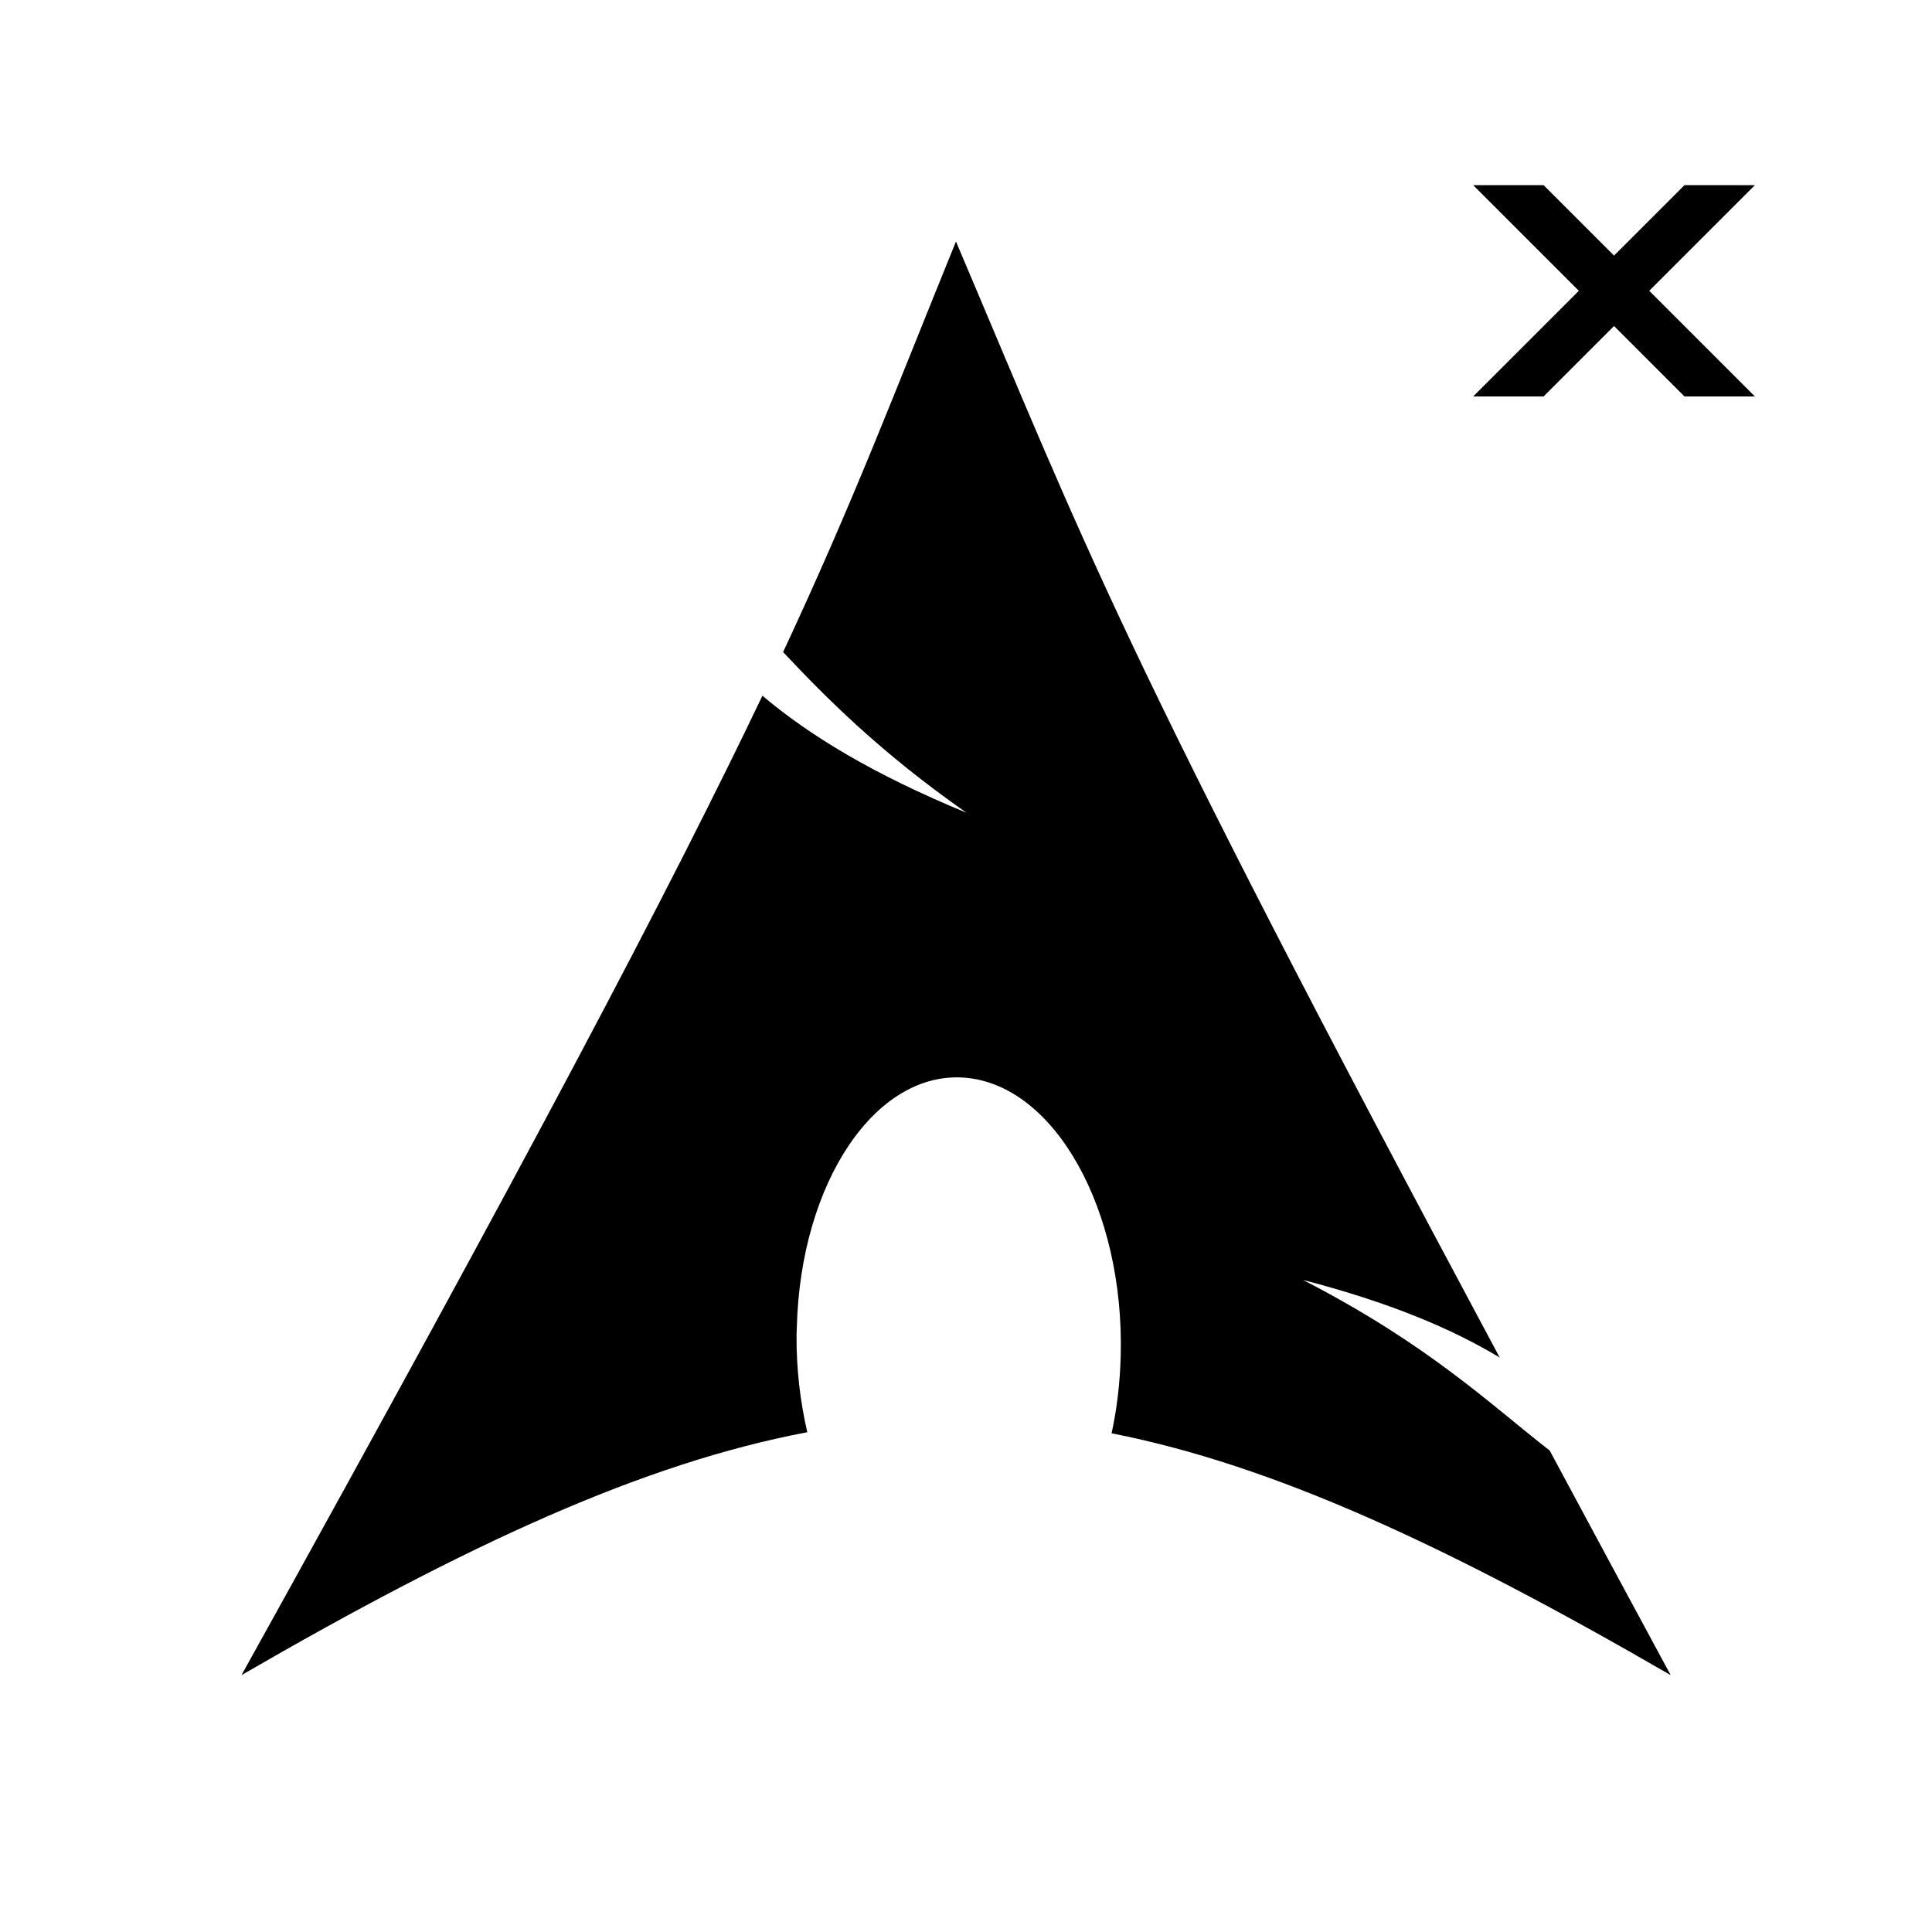
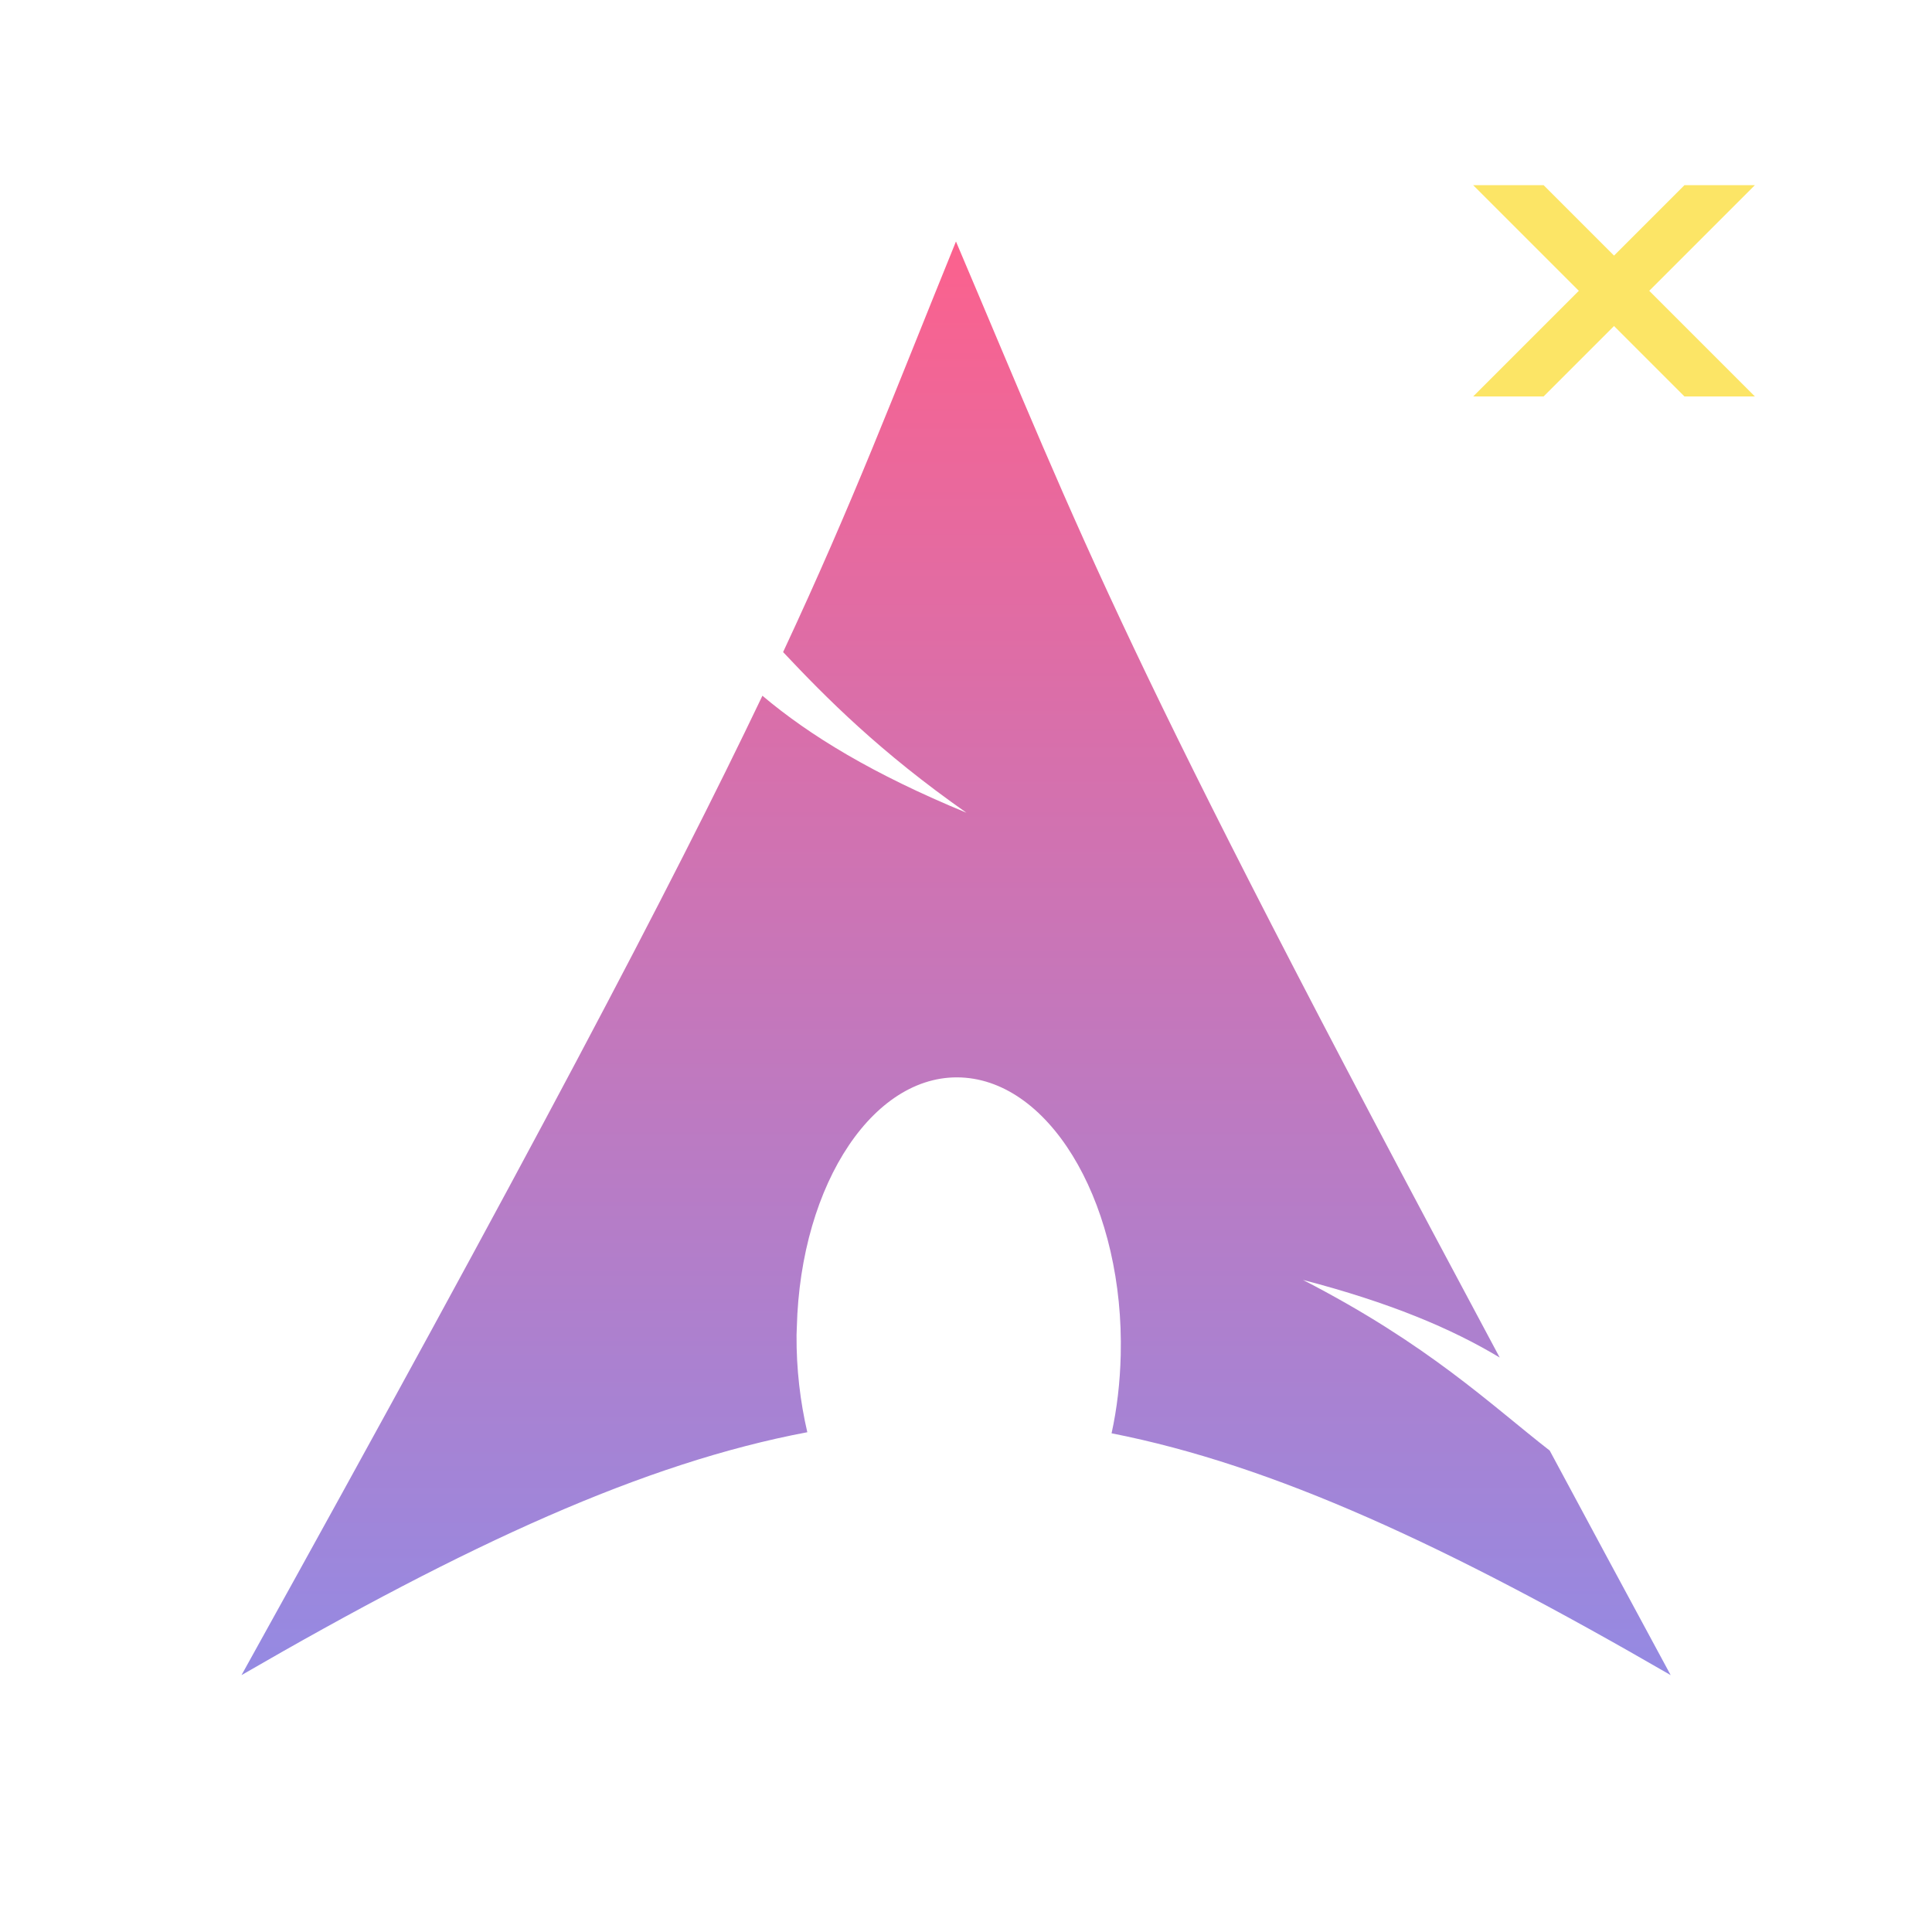
<svg xmlns="http://www.w3.org/2000/svg" viewBox="0 0 24 24">
-   <path transform="scale(0.333333)" fill-rule="evenodd" clip-rule="evenodd" d="M35.626 9C33.255 14.83 31.824 18.644 29.184 24.301C30.803 26.021 32.79 28.025 36.016 30.288C32.547 28.857 30.181 27.42 28.413 25.928C25.035 32.999 19.741 43.07 9 62.427C17.442 57.539 23.987 54.525 30.086 53.375C29.824 52.245 29.675 51.023 29.685 49.748L29.695 49.477C29.829 44.052 32.643 39.881 35.976 40.164C39.309 40.447 41.9 45.077 41.766 50.502C41.741 51.523 41.626 52.504 41.425 53.415C47.458 54.599 53.933 57.605 62.261 62.427C60.619 59.395 59.153 56.661 57.753 54.058C55.548 52.344 53.249 50.114 48.558 47.699C51.782 48.539 54.091 49.508 55.89 50.592C41.658 24.018 40.506 20.486 35.626 9Z" fill="currentColor" />
-   <path fill="currentColor" d="M18.3 2.3L19.175 2.3L21.8 4.925L20.925 4.925Z" />
-   <path fill="currentColor" d="M20.925 2.3L21.8 2.3L19.175 4.925L18.3 4.925Z" />
+   <defs>
+     <linearGradient id="xg" x1="0" y1="0" x2="0" y2="1">
+       <stop offset="0%" stop-color="#fc618d" />
+       <stop offset="100%" stop-color="#948ae3" />
+     </linearGradient>
+   </defs>
+   <path transform="scale(0.333333)" fill-rule="evenodd" clip-rule="evenodd" d="M35.626 9C33.255 14.83 31.824 18.644 29.184 24.301C30.803 26.021 32.79 28.025 36.016 30.288C32.547 28.857 30.181 27.42 28.413 25.928C25.035 32.999 19.741 43.07 9 62.427C17.442 57.539 23.987 54.525 30.086 53.375C29.824 52.245 29.675 51.023 29.685 49.748L29.695 49.477C29.829 44.052 32.643 39.881 35.976 40.164C39.309 40.447 41.9 45.077 41.766 50.502C41.741 51.523 41.626 52.504 41.425 53.415C47.458 54.599 53.933 57.605 62.261 62.427C60.619 59.395 59.153 56.661 57.753 54.058C55.548 52.344 53.249 50.114 48.558 47.699C51.782 48.539 54.091 49.508 55.89 50.592C41.658 24.018 40.506 20.486 35.626 9Z" fill="url(#xg)" />
+   <path fill="#fce566" d="M18.3 2.3L19.175 2.3L21.8 4.925L20.925 4.925Z" />
+   <path fill="#fce566" d="M20.925 2.3L21.8 2.3L19.175 4.925L18.3 4.925Z" />
</svg>
